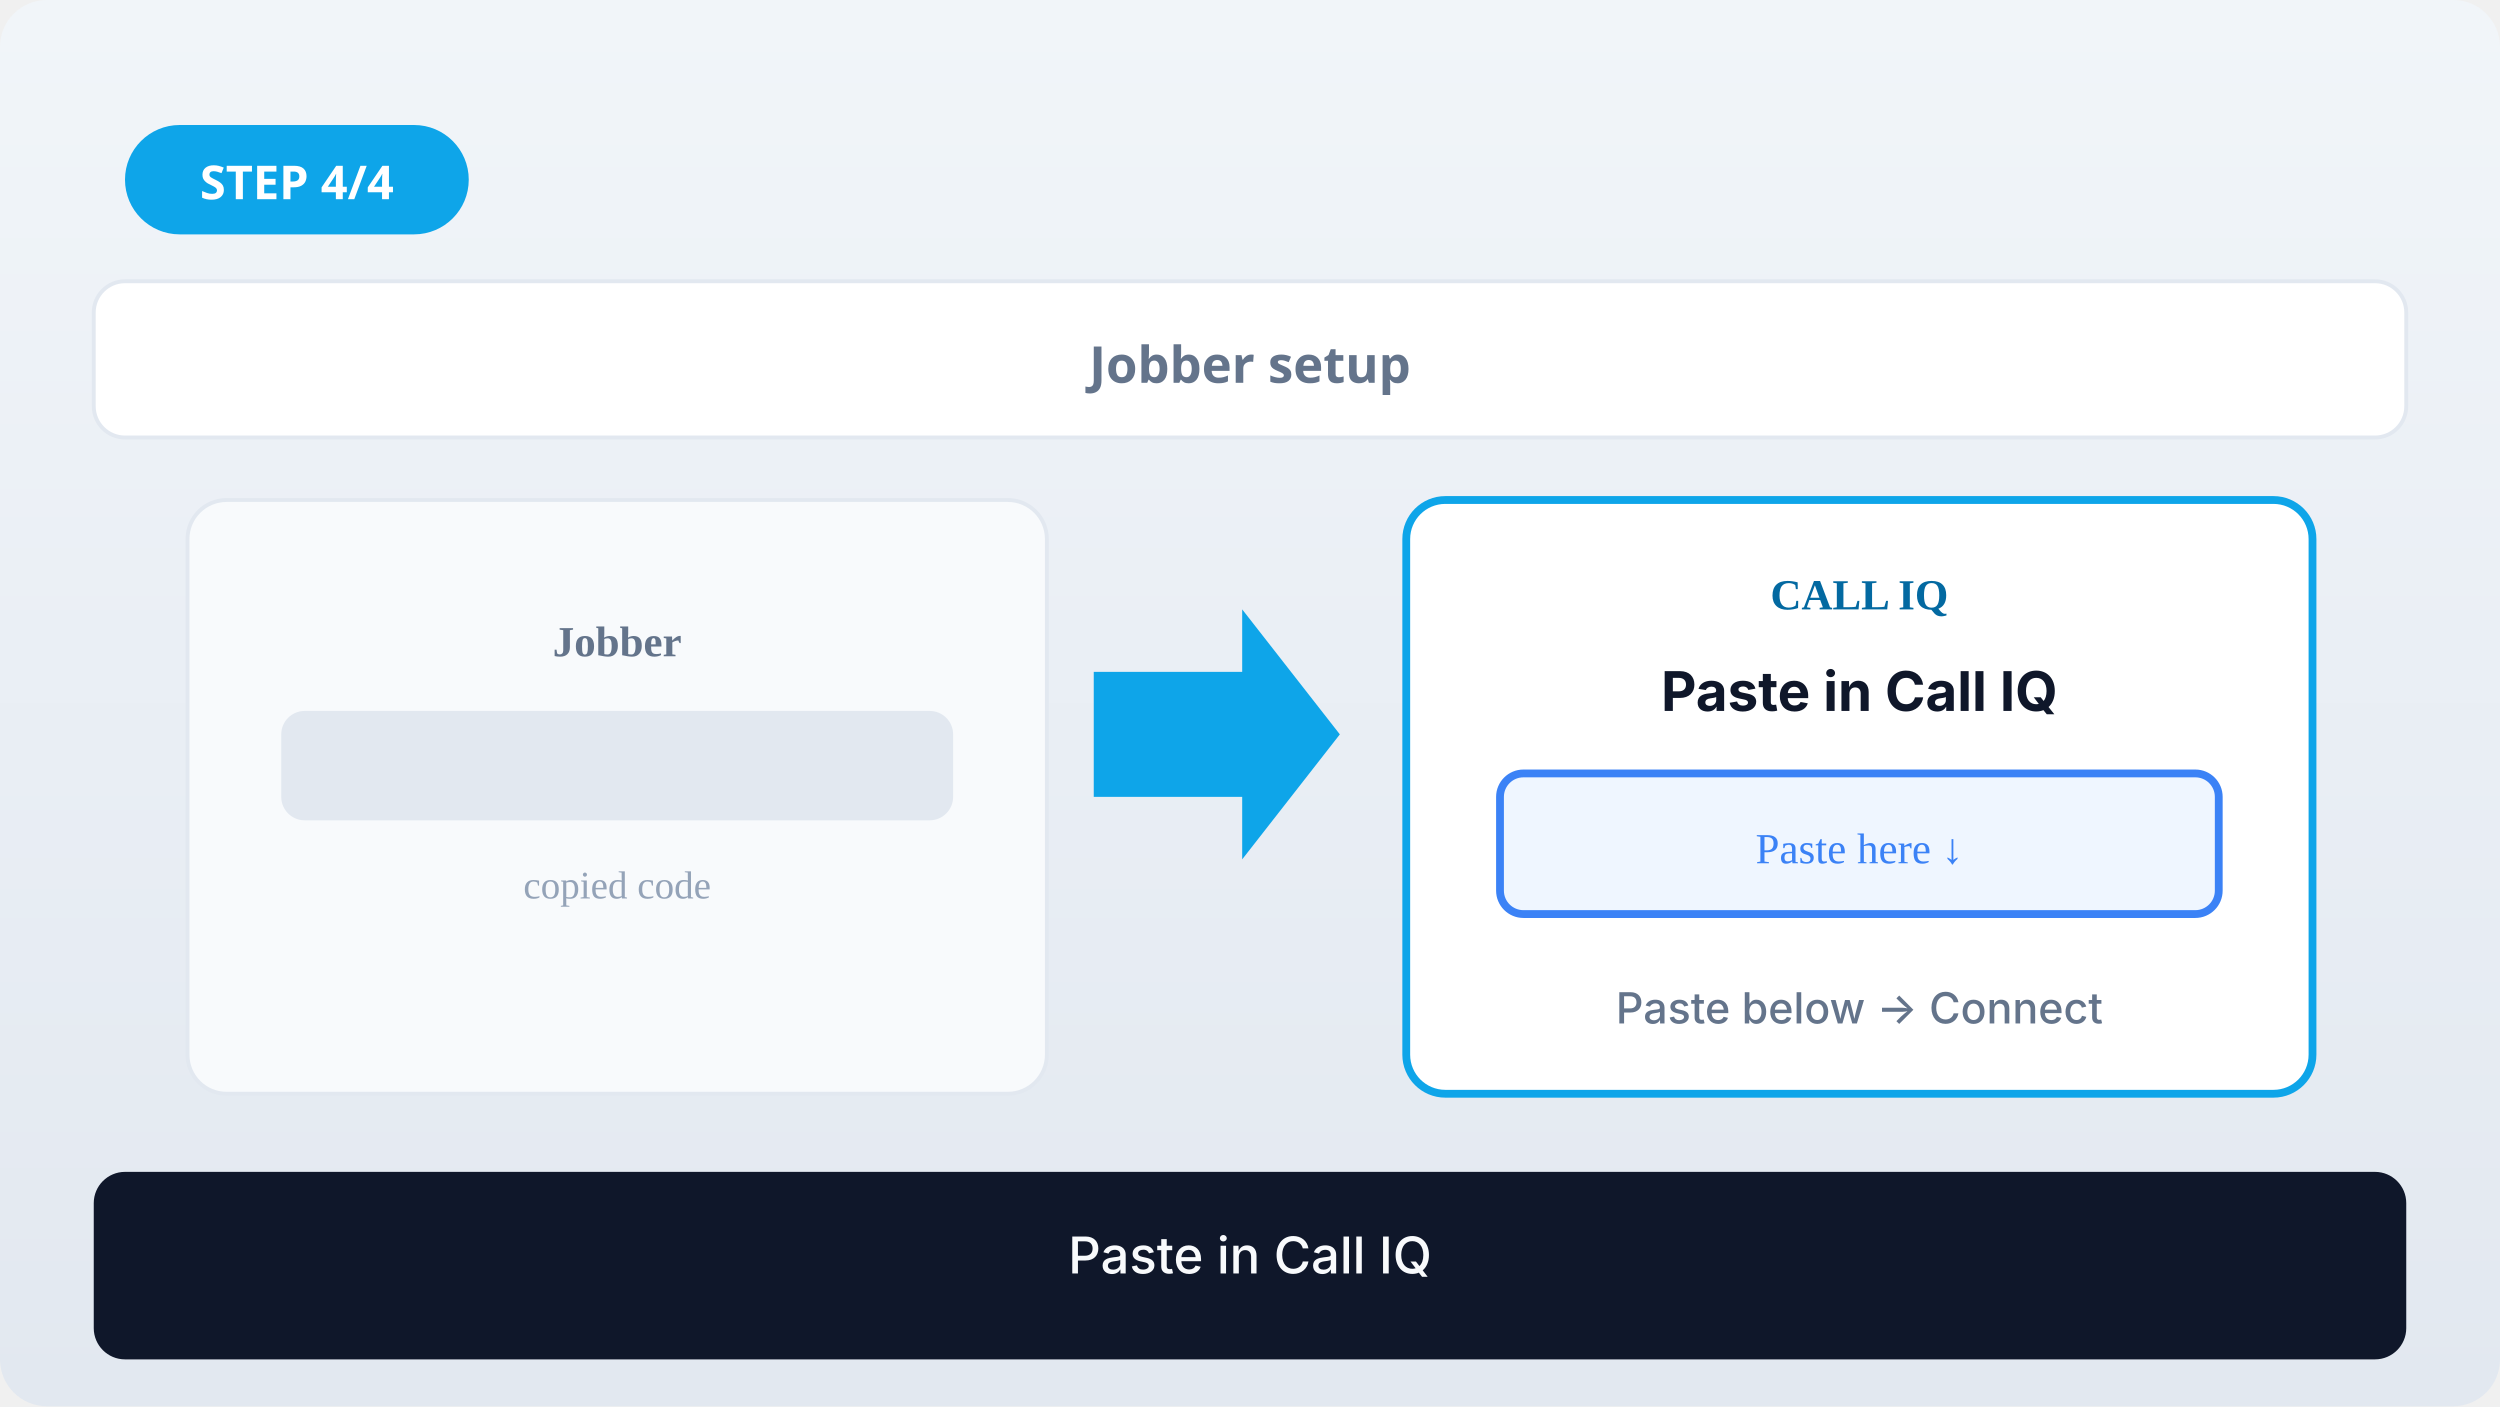
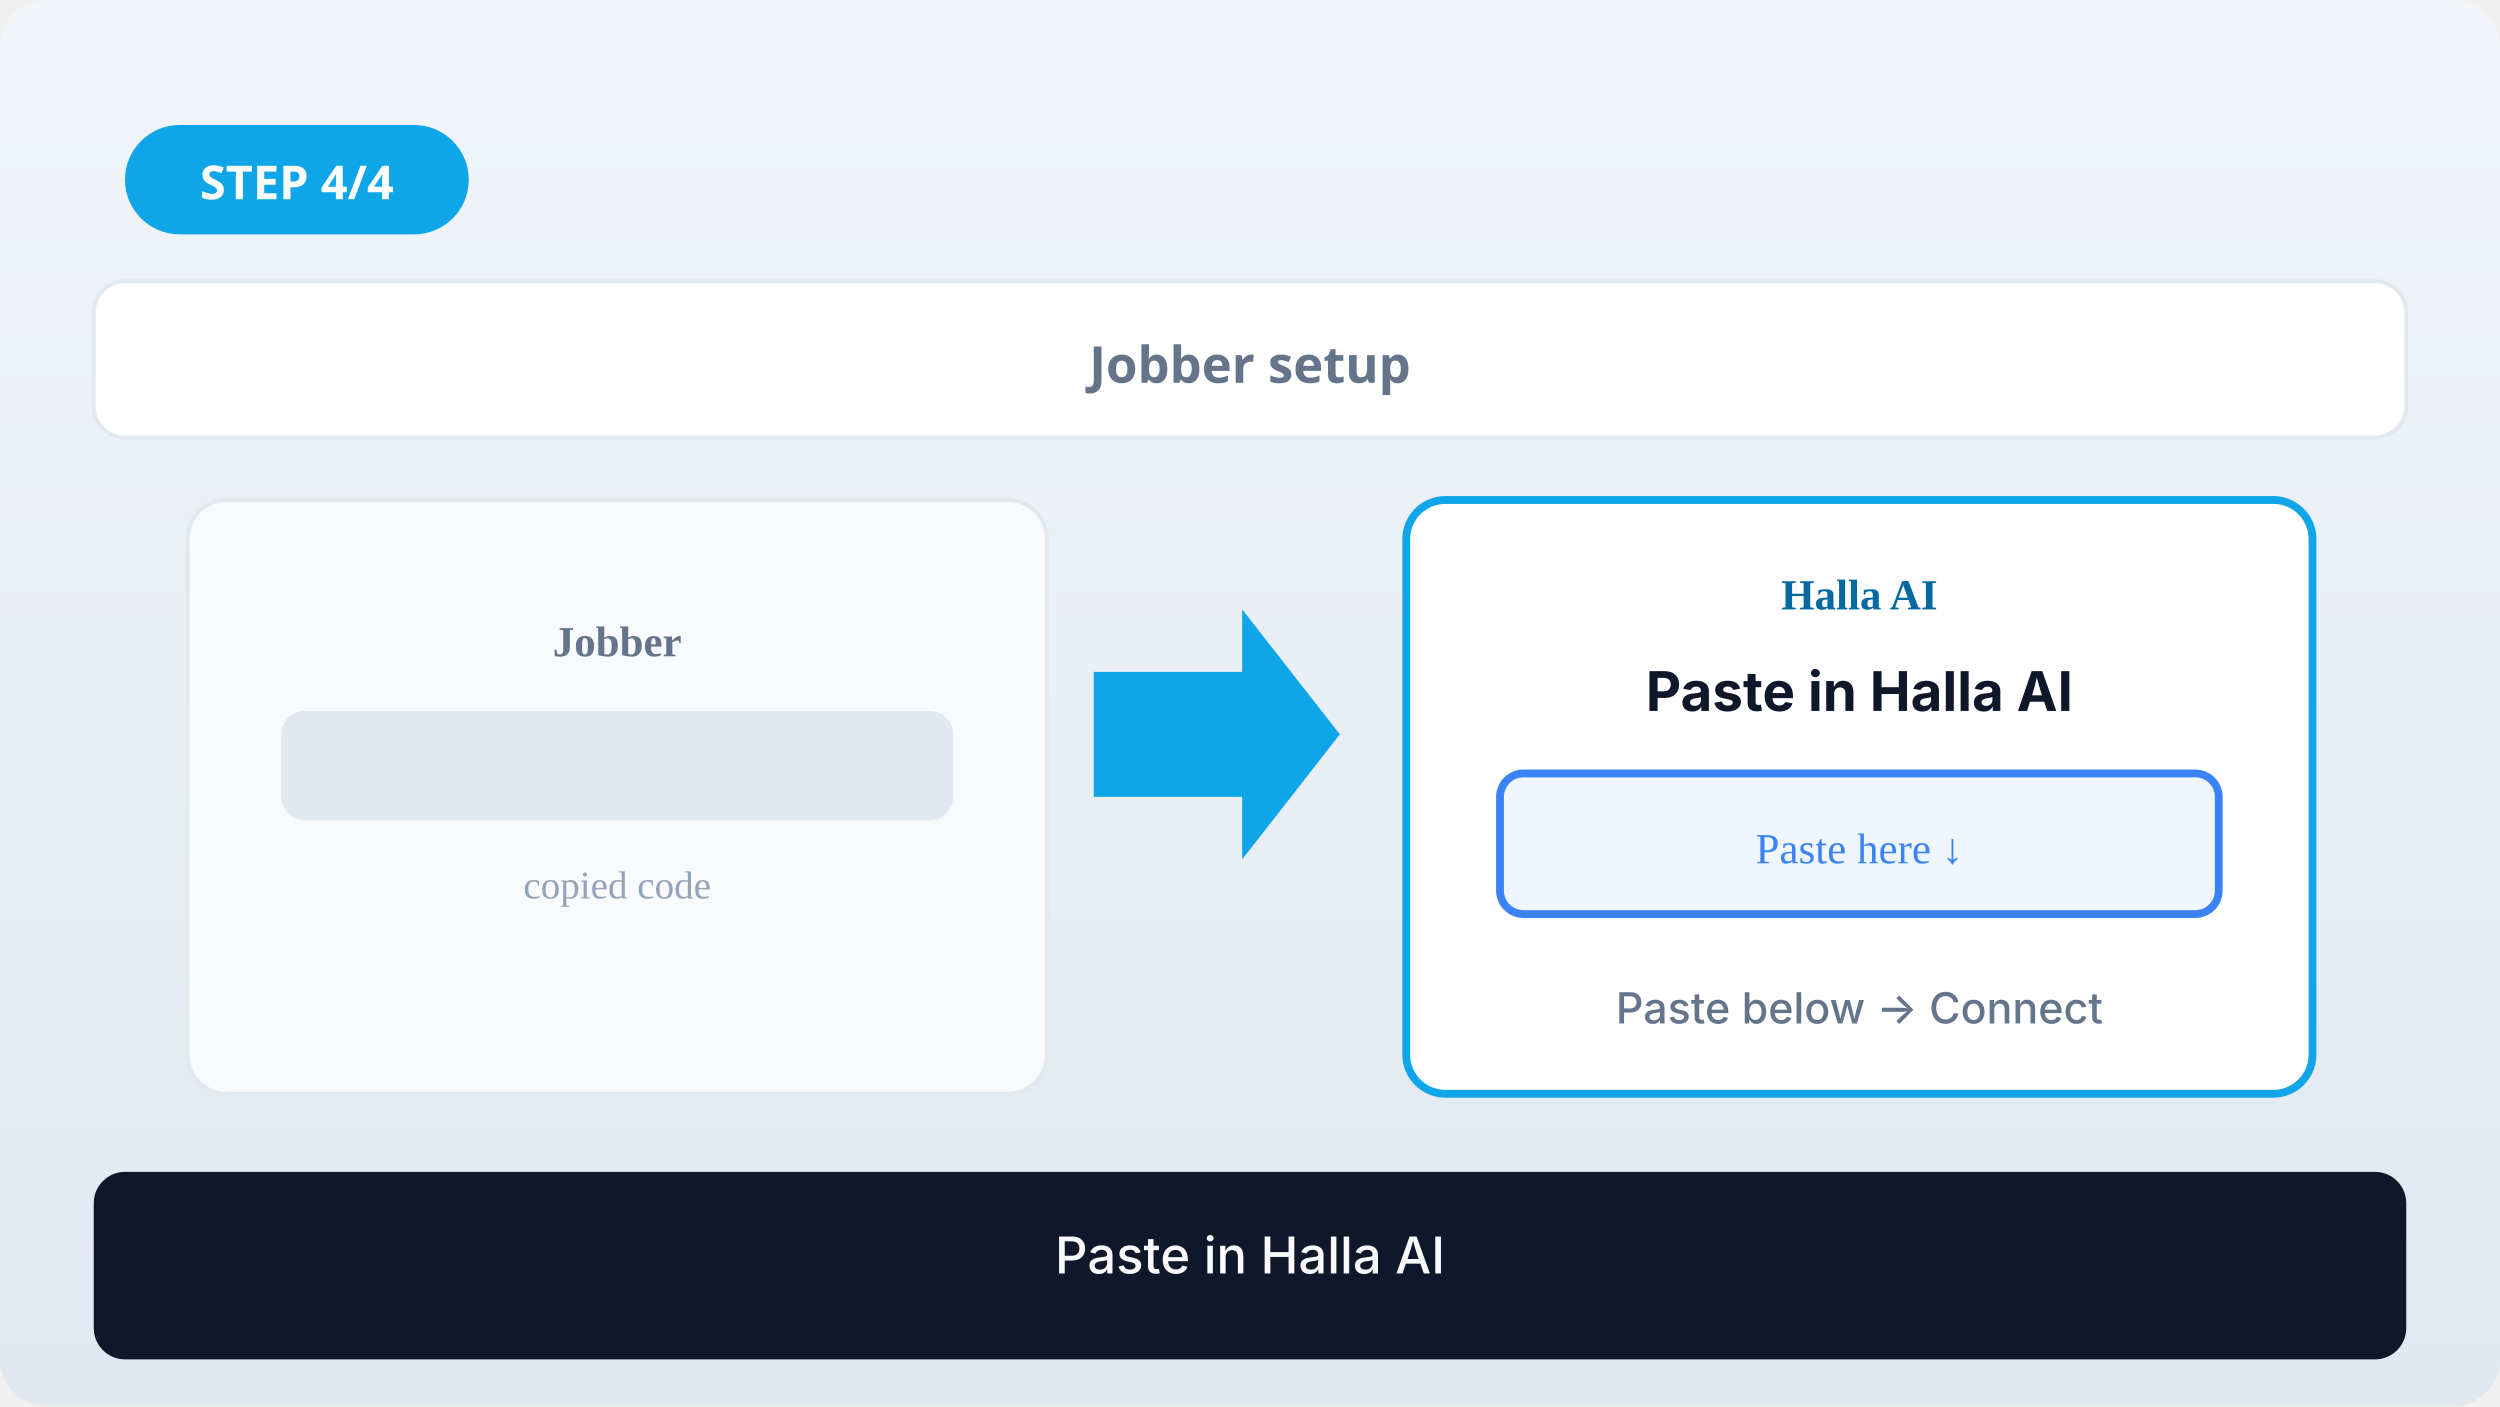
- <svg xmlns="http://www.w3.org/2000/svg" width="640" height="360" viewBox="0 0 640 360" role="img" aria-label="Paste in Call IQ. Paste below → Connect">
+ <svg xmlns="http://www.w3.org/2000/svg" width="640" height="360" viewBox="0 0 640 360" role="img" aria-label="Paste in Halla AI. Paste below → Connect">
  <defs>
    <linearGradient id="bg" x1="0" y1="0" x2="0" y2="1">
      <stop offset="0%" stop-color="#f1f5f9" />
      <stop offset="100%" stop-color="#e2e8f0" />
    </linearGradient>
  </defs>
  <rect width="640" height="360" fill="url(#bg)" rx="12" />
  <rect x="32" y="32" width="88" height="28" rx="14" fill="#0ea5e9" />
  <text x="76" y="51" text-anchor="middle" font-family="system-ui,sans-serif" font-size="12" font-weight="700" fill="#ffffff">STEP 4/4</text>
  <rect x="24" y="72" width="592" height="40" fill="#ffffff" stroke="#e2e8f0" rx="8" />
  <text x="320" y="98" text-anchor="middle" font-family="system-ui,sans-serif" font-size="13" font-weight="600" fill="#64748b">Jobber setup</text>
  <rect x="48" y="128" width="220" height="152" fill="#f8fafc" stroke="#e2e8f0" rx="10" />
  <text x="158" y="168" text-anchor="middle" font-size="11" font-weight="600" fill="#64748b">Jobber</text>
  <rect x="72" y="182" width="172" height="28" rx="6" fill="#e2e8f0" />
  <text x="158" y="230" text-anchor="middle" font-size="10" fill="#94a3b8">copied code</text>
  <path d="M 280 204 L 318 204 L 318 220 L 343 188 L 318 156 L 318 172 L 280 172 Z" fill="#0ea5e9" />
  <rect x="360" y="128" width="232" height="152" fill="#ffffff" stroke="#0ea5e9" stroke-width="2" rx="10" />
-   <text x="476" y="156" text-anchor="middle" font-size="11" font-weight="700" fill="#0369a1">CALL IQ</text>
-   <text x="476" y="182" text-anchor="middle" font-family="system-ui,-apple-system,Segoe UI,sans-serif" font-size="14" font-weight="700" fill="#0f172a">Paste in Call IQ</text>
+   <text x="476" y="156" text-anchor="middle" font-size="11" font-weight="700" fill="#0369a1">Halla AI</text>
+   <text x="476" y="182" text-anchor="middle" font-family="system-ui,-apple-system,Segoe UI,sans-serif" font-size="14" font-weight="700" fill="#0f172a">Paste in Halla AI</text>
  <rect x="384" y="198" width="184" height="36" rx="6" fill="#eff6ff" stroke="#3b82f6" stroke-width="2" />
  <text x="476" y="221" text-anchor="middle" font-size="11" fill="#3b82f6">Paste here ↓</text>
  <text x="476" y="262" text-anchor="middle" font-family="system-ui,-apple-system,Segoe UI,sans-serif" font-size="11" font-weight="500" fill="#64748b">Paste below → Connect</text>
  <rect x="24" y="300" width="592" height="48" fill="#0f172a" rx="8" />
-   <text x="320" y="326" text-anchor="middle" font-family="system-ui,-apple-system,Segoe UI,sans-serif" font-size="13" font-weight="500" fill="#f8fafc">Paste in Call IQ</text>
+   <text x="320" y="326" text-anchor="middle" font-family="system-ui,-apple-system,Segoe UI,sans-serif" font-size="13" font-weight="500" fill="#f8fafc">Paste in Halla AI</text>
</svg>
